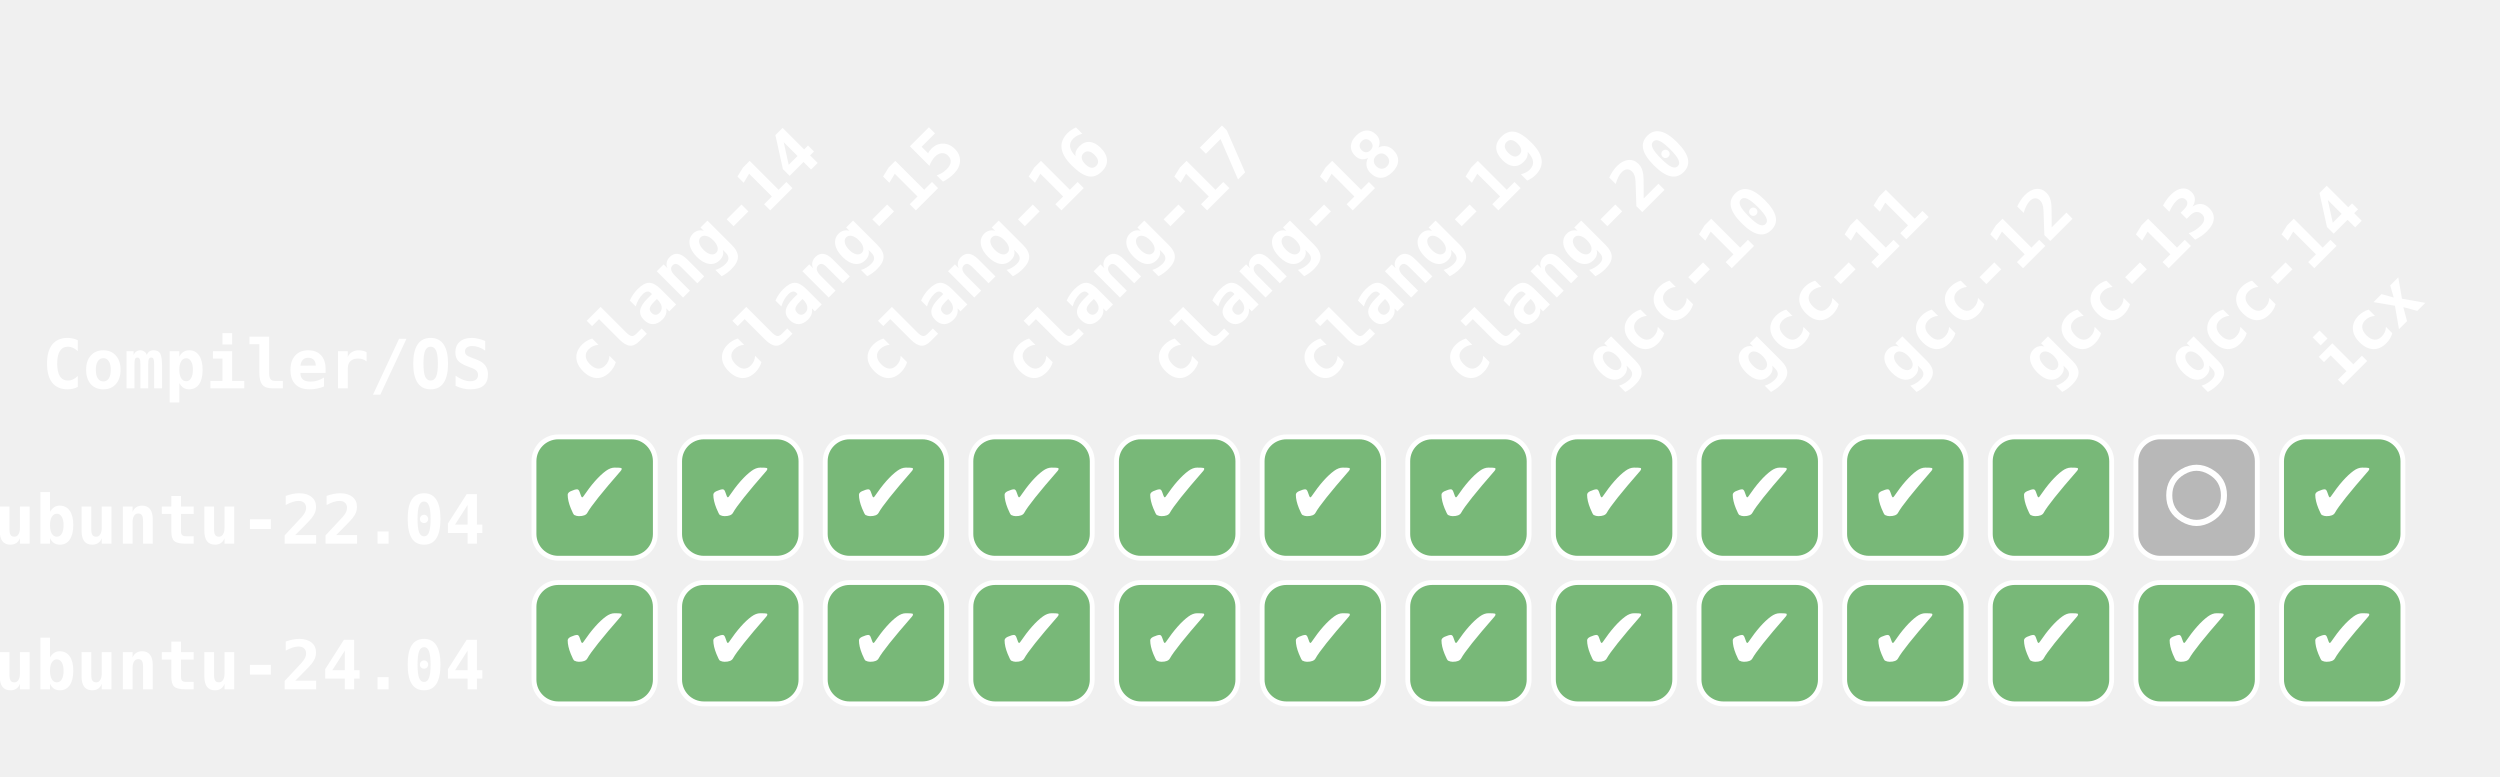
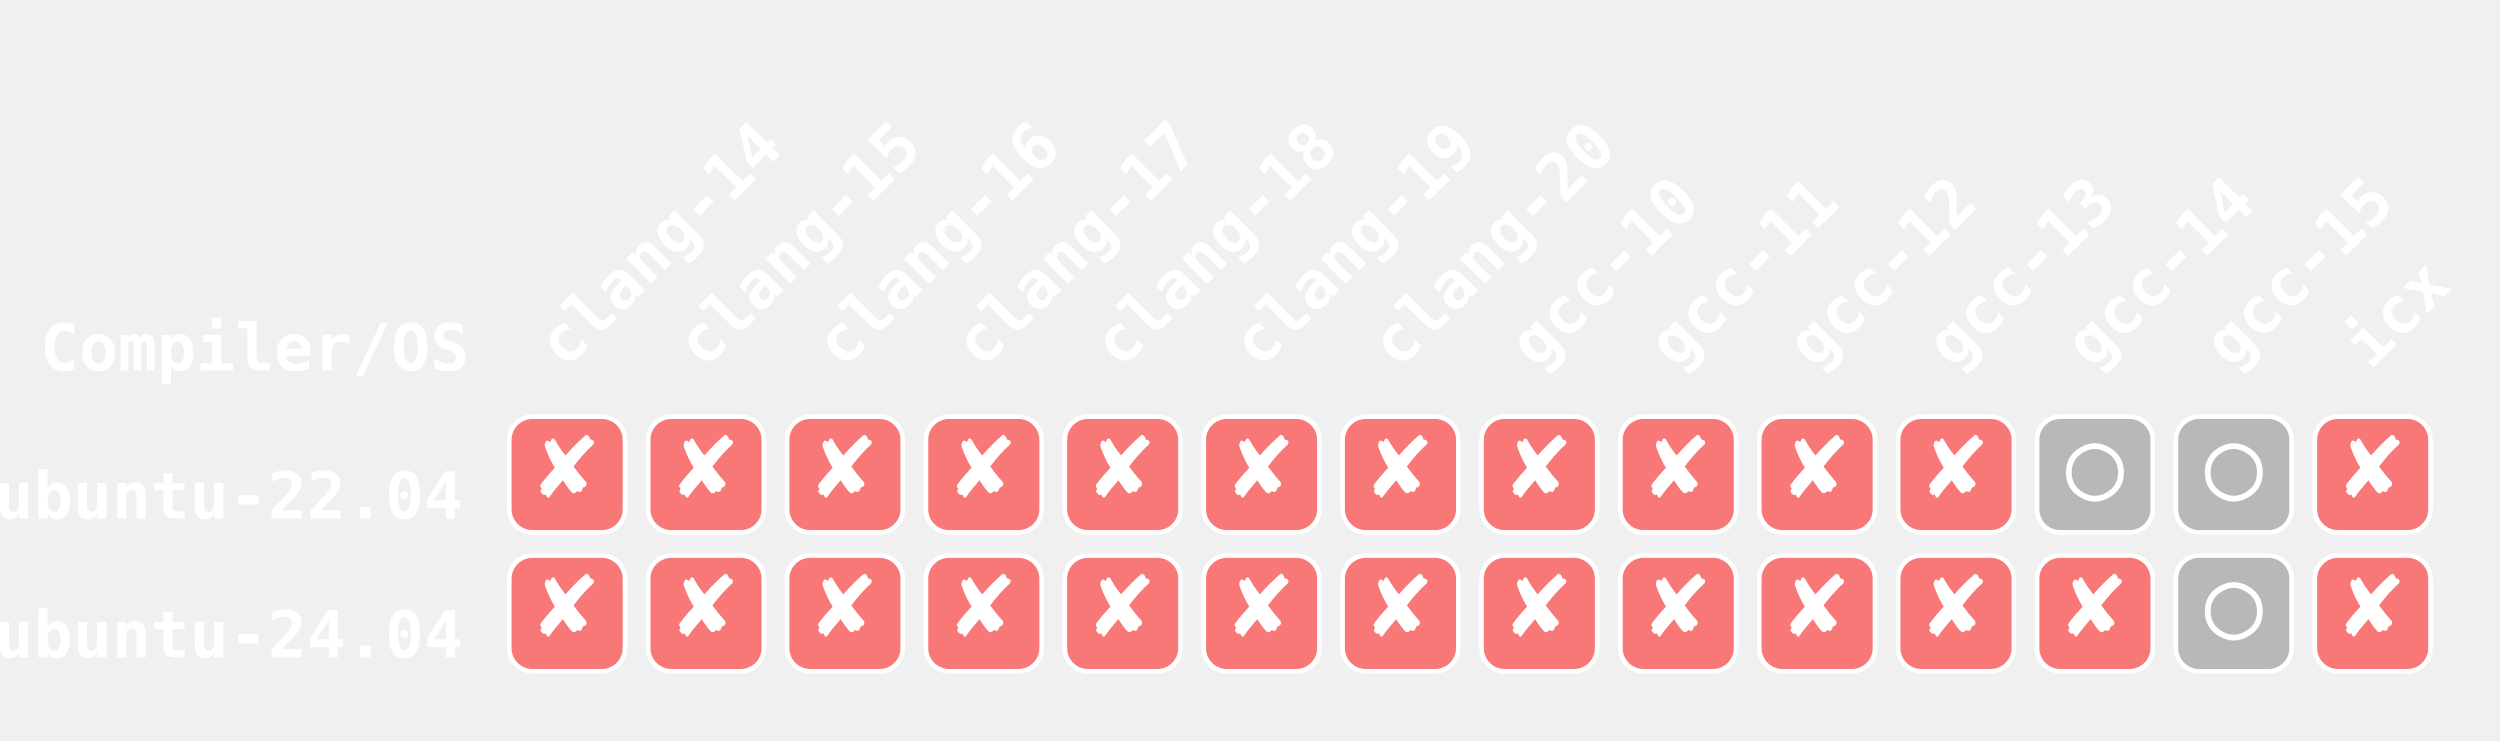
- <svg xmlns="http://www.w3.org/2000/svg" width="515" height="160" font-family="monospace">
+ <svg xmlns="http://www.w3.org/2000/svg" width="540" height="160" font-family="monospace">
  <rect x="0" y="0" width="100%" height="100%" fill="none" />
  <text x="55.0" y="80" font-size="14" text-anchor="middle" font-weight="700" fill="white">Compiler/OS</text>
  <text x="122" y="80" transform="rotate(-45,122,80)" font-size="14" font-weight="700" fill="white">clang-14</text>
  <text x="152" y="80" transform="rotate(-45,152,80)" font-size="14" font-weight="700" fill="white">clang-15</text>
  <text x="182" y="80" transform="rotate(-45,182,80)" font-size="14" font-weight="700" fill="white">clang-16</text>
  <text x="212" y="80" transform="rotate(-45,212,80)" font-size="14" font-weight="700" fill="white">clang-17</text>
  <text x="242" y="80" transform="rotate(-45,242,80)" font-size="14" font-weight="700" fill="white">clang-18</text>
  <text x="272" y="80" transform="rotate(-45,272,80)" font-size="14" font-weight="700" fill="white">clang-19</text>
  <text x="302" y="80" transform="rotate(-45,302,80)" font-size="14" font-weight="700" fill="white">clang-20</text>
  <text x="332" y="80" transform="rotate(-45,332,80)" font-size="14" font-weight="700" fill="white">gcc-10</text>
  <text x="362" y="80" transform="rotate(-45,362,80)" font-size="14" font-weight="700" fill="white">gcc-11</text>
  <text x="392" y="80" transform="rotate(-45,392,80)" font-size="14" font-weight="700" fill="white">gcc-12</text>
  <text x="422" y="80" transform="rotate(-45,422,80)" font-size="14" font-weight="700" fill="white">gcc-13</text>
  <text x="452" y="80" transform="rotate(-45,452,80)" font-size="14" font-weight="700" fill="white">gcc-14</text>
-   <text x="482" y="80" transform="rotate(-45,482,80)" font-size="14" font-weight="700" fill="white">icx</text>
+   <text x="482" y="80" transform="rotate(-45,482,80)" font-size="14" font-weight="700" fill="white">gcc-15</text>
+   <text x="512" y="80" transform="rotate(-45,512,80)" font-size="14" font-weight="700" fill="white">icx</text>
  <text x="100" y="112" font-size="14" text-anchor="end" font-weight="700" fill="white">ubuntu-22.04</text>
  <text x="100" y="142" font-size="14" text-anchor="end" font-weight="700" fill="white">ubuntu-24.04</text>
-   <rect x="110" y="90" width="25" height="25" rx="5" ry="5" fill="green" fill-opacity="0.5" stroke="white" />
-   <text x="122.5" y="107.5" text-anchor="middle" font-size="21" fill="white">✔</text>
-   <rect x="140" y="90" width="25" height="25" rx="5" ry="5" fill="green" fill-opacity="0.5" stroke="white" />
-   <text x="152.5" y="107.5" text-anchor="middle" font-size="21" fill="white">✔</text>
-   <rect x="170" y="90" width="25" height="25" rx="5" ry="5" fill="green" fill-opacity="0.5" stroke="white" />
-   <text x="182.5" y="107.5" text-anchor="middle" font-size="21" fill="white">✔</text>
-   <rect x="200" y="90" width="25" height="25" rx="5" ry="5" fill="green" fill-opacity="0.5" stroke="white" />
-   <text x="212.5" y="107.5" text-anchor="middle" font-size="21" fill="white">✔</text>
-   <rect x="230" y="90" width="25" height="25" rx="5" ry="5" fill="green" fill-opacity="0.5" stroke="white" />
-   <text x="242.5" y="107.5" text-anchor="middle" font-size="21" fill="white">✔</text>
-   <rect x="260" y="90" width="25" height="25" rx="5" ry="5" fill="green" fill-opacity="0.5" stroke="white" />
-   <text x="272.5" y="107.5" text-anchor="middle" font-size="21" fill="white">✔</text>
-   <rect x="290" y="90" width="25" height="25" rx="5" ry="5" fill="green" fill-opacity="0.5" stroke="white" />
-   <text x="302.5" y="107.5" text-anchor="middle" font-size="21" fill="white">✔</text>
-   <rect x="320" y="90" width="25" height="25" rx="5" ry="5" fill="green" fill-opacity="0.5" stroke="white" />
-   <text x="332.5" y="107.5" text-anchor="middle" font-size="21" fill="white">✔</text>
-   <rect x="350" y="90" width="25" height="25" rx="5" ry="5" fill="green" fill-opacity="0.5" stroke="white" />
-   <text x="362.5" y="107.5" text-anchor="middle" font-size="21" fill="white">✔</text>
-   <rect x="380" y="90" width="25" height="25" rx="5" ry="5" fill="green" fill-opacity="0.5" stroke="white" />
-   <text x="392.5" y="107.5" text-anchor="middle" font-size="21" fill="white">✔</text>
-   <rect x="410" y="90" width="25" height="25" rx="5" ry="5" fill="green" fill-opacity="0.5" stroke="white" />
-   <text x="422.5" y="107.5" text-anchor="middle" font-size="21" fill="white">✔</text>
+   <rect x="110" y="90" width="25" height="25" rx="5" ry="5" fill="red" fill-opacity="0.5" stroke="white" />
+   <text x="122.5" y="107.5" text-anchor="middle" font-size="21" fill="white">✘</text>
+   <rect x="140" y="90" width="25" height="25" rx="5" ry="5" fill="red" fill-opacity="0.5" stroke="white" />
+   <text x="152.5" y="107.5" text-anchor="middle" font-size="21" fill="white">✘</text>
+   <rect x="170" y="90" width="25" height="25" rx="5" ry="5" fill="red" fill-opacity="0.5" stroke="white" />
+   <text x="182.5" y="107.5" text-anchor="middle" font-size="21" fill="white">✘</text>
+   <rect x="200" y="90" width="25" height="25" rx="5" ry="5" fill="red" fill-opacity="0.5" stroke="white" />
+   <text x="212.5" y="107.5" text-anchor="middle" font-size="21" fill="white">✘</text>
+   <rect x="230" y="90" width="25" height="25" rx="5" ry="5" fill="red" fill-opacity="0.5" stroke="white" />
+   <text x="242.5" y="107.5" text-anchor="middle" font-size="21" fill="white">✘</text>
+   <rect x="260" y="90" width="25" height="25" rx="5" ry="5" fill="red" fill-opacity="0.5" stroke="white" />
+   <text x="272.5" y="107.5" text-anchor="middle" font-size="21" fill="white">✘</text>
+   <rect x="290" y="90" width="25" height="25" rx="5" ry="5" fill="red" fill-opacity="0.5" stroke="white" />
+   <text x="302.5" y="107.5" text-anchor="middle" font-size="21" fill="white">✘</text>
+   <rect x="320" y="90" width="25" height="25" rx="5" ry="5" fill="red" fill-opacity="0.5" stroke="white" />
+   <text x="332.5" y="107.5" text-anchor="middle" font-size="21" fill="white">✘</text>
+   <rect x="350" y="90" width="25" height="25" rx="5" ry="5" fill="red" fill-opacity="0.5" stroke="white" />
+   <text x="362.5" y="107.5" text-anchor="middle" font-size="21" fill="white">✘</text>
+   <rect x="380" y="90" width="25" height="25" rx="5" ry="5" fill="red" fill-opacity="0.5" stroke="white" />
+   <text x="392.5" y="107.5" text-anchor="middle" font-size="21" fill="white">✘</text>
+   <rect x="410" y="90" width="25" height="25" rx="5" ry="5" fill="red" fill-opacity="0.5" stroke="white" />
+   <text x="422.5" y="107.5" text-anchor="middle" font-size="21" fill="white">✘</text>
  <rect x="440" y="90" width="25" height="25" rx="5" ry="5" fill="gray" fill-opacity="0.5" stroke="white" />
  <text x="452.5" y="107.5" text-anchor="middle" font-size="21" fill="white">○</text>
-   <rect x="470" y="90" width="25" height="25" rx="5" ry="5" fill="green" fill-opacity="0.5" stroke="white" />
-   <text x="482.5" y="107.5" text-anchor="middle" font-size="21" fill="white">✔</text>
-   <rect x="110" y="120" width="25" height="25" rx="5" ry="5" fill="green" fill-opacity="0.5" stroke="white" />
-   <text x="122.5" y="137.5" text-anchor="middle" font-size="21" fill="white">✔</text>
-   <rect x="140" y="120" width="25" height="25" rx="5" ry="5" fill="green" fill-opacity="0.5" stroke="white" />
-   <text x="152.5" y="137.5" text-anchor="middle" font-size="21" fill="white">✔</text>
-   <rect x="170" y="120" width="25" height="25" rx="5" ry="5" fill="green" fill-opacity="0.5" stroke="white" />
-   <text x="182.5" y="137.5" text-anchor="middle" font-size="21" fill="white">✔</text>
-   <rect x="200" y="120" width="25" height="25" rx="5" ry="5" fill="green" fill-opacity="0.5" stroke="white" />
-   <text x="212.5" y="137.5" text-anchor="middle" font-size="21" fill="white">✔</text>
-   <rect x="230" y="120" width="25" height="25" rx="5" ry="5" fill="green" fill-opacity="0.5" stroke="white" />
-   <text x="242.5" y="137.5" text-anchor="middle" font-size="21" fill="white">✔</text>
-   <rect x="260" y="120" width="25" height="25" rx="5" ry="5" fill="green" fill-opacity="0.5" stroke="white" />
-   <text x="272.5" y="137.5" text-anchor="middle" font-size="21" fill="white">✔</text>
-   <rect x="290" y="120" width="25" height="25" rx="5" ry="5" fill="green" fill-opacity="0.5" stroke="white" />
-   <text x="302.5" y="137.5" text-anchor="middle" font-size="21" fill="white">✔</text>
-   <rect x="320" y="120" width="25" height="25" rx="5" ry="5" fill="green" fill-opacity="0.5" stroke="white" />
-   <text x="332.5" y="137.5" text-anchor="middle" font-size="21" fill="white">✔</text>
-   <rect x="350" y="120" width="25" height="25" rx="5" ry="5" fill="green" fill-opacity="0.5" stroke="white" />
-   <text x="362.5" y="137.5" text-anchor="middle" font-size="21" fill="white">✔</text>
-   <rect x="380" y="120" width="25" height="25" rx="5" ry="5" fill="green" fill-opacity="0.5" stroke="white" />
-   <text x="392.5" y="137.5" text-anchor="middle" font-size="21" fill="white">✔</text>
-   <rect x="410" y="120" width="25" height="25" rx="5" ry="5" fill="green" fill-opacity="0.5" stroke="white" />
-   <text x="422.5" y="137.5" text-anchor="middle" font-size="21" fill="white">✔</text>
-   <rect x="440" y="120" width="25" height="25" rx="5" ry="5" fill="green" fill-opacity="0.5" stroke="white" />
-   <text x="452.5" y="137.5" text-anchor="middle" font-size="21" fill="white">✔</text>
-   <rect x="470" y="120" width="25" height="25" rx="5" ry="5" fill="green" fill-opacity="0.5" stroke="white" />
-   <text x="482.5" y="137.5" text-anchor="middle" font-size="21" fill="white">✔</text>
+   <rect x="470" y="90" width="25" height="25" rx="5" ry="5" fill="gray" fill-opacity="0.5" stroke="white" />
+   <text x="482.5" y="107.5" text-anchor="middle" font-size="21" fill="white">○</text>
+   <rect x="500" y="90" width="25" height="25" rx="5" ry="5" fill="red" fill-opacity="0.5" stroke="white" />
+   <text x="512.5" y="107.5" text-anchor="middle" font-size="21" fill="white">✘</text>
+   <rect x="110" y="120" width="25" height="25" rx="5" ry="5" fill="red" fill-opacity="0.5" stroke="white" />
+   <text x="122.5" y="137.5" text-anchor="middle" font-size="21" fill="white">✘</text>
+   <rect x="140" y="120" width="25" height="25" rx="5" ry="5" fill="red" fill-opacity="0.5" stroke="white" />
+   <text x="152.5" y="137.5" text-anchor="middle" font-size="21" fill="white">✘</text>
+   <rect x="170" y="120" width="25" height="25" rx="5" ry="5" fill="red" fill-opacity="0.5" stroke="white" />
+   <text x="182.5" y="137.5" text-anchor="middle" font-size="21" fill="white">✘</text>
+   <rect x="200" y="120" width="25" height="25" rx="5" ry="5" fill="red" fill-opacity="0.5" stroke="white" />
+   <text x="212.5" y="137.5" text-anchor="middle" font-size="21" fill="white">✘</text>
+   <rect x="230" y="120" width="25" height="25" rx="5" ry="5" fill="red" fill-opacity="0.5" stroke="white" />
+   <text x="242.5" y="137.5" text-anchor="middle" font-size="21" fill="white">✘</text>
+   <rect x="260" y="120" width="25" height="25" rx="5" ry="5" fill="red" fill-opacity="0.5" stroke="white" />
+   <text x="272.5" y="137.5" text-anchor="middle" font-size="21" fill="white">✘</text>
+   <rect x="290" y="120" width="25" height="25" rx="5" ry="5" fill="red" fill-opacity="0.5" stroke="white" />
+   <text x="302.5" y="137.5" text-anchor="middle" font-size="21" fill="white">✘</text>
+   <rect x="320" y="120" width="25" height="25" rx="5" ry="5" fill="red" fill-opacity="0.5" stroke="white" />
+   <text x="332.5" y="137.5" text-anchor="middle" font-size="21" fill="white">✘</text>
+   <rect x="350" y="120" width="25" height="25" rx="5" ry="5" fill="red" fill-opacity="0.5" stroke="white" />
+   <text x="362.5" y="137.5" text-anchor="middle" font-size="21" fill="white">✘</text>
+   <rect x="380" y="120" width="25" height="25" rx="5" ry="5" fill="red" fill-opacity="0.5" stroke="white" />
+   <text x="392.5" y="137.5" text-anchor="middle" font-size="21" fill="white">✘</text>
+   <rect x="410" y="120" width="25" height="25" rx="5" ry="5" fill="red" fill-opacity="0.5" stroke="white" />
+   <text x="422.5" y="137.5" text-anchor="middle" font-size="21" fill="white">✘</text>
+   <rect x="440" y="120" width="25" height="25" rx="5" ry="5" fill="red" fill-opacity="0.5" stroke="white" />
+   <text x="452.5" y="137.5" text-anchor="middle" font-size="21" fill="white">✘</text>
+   <rect x="470" y="120" width="25" height="25" rx="5" ry="5" fill="gray" fill-opacity="0.5" stroke="white" />
+   <text x="482.5" y="137.5" text-anchor="middle" font-size="21" fill="white">○</text>
+   <rect x="500" y="120" width="25" height="25" rx="5" ry="5" fill="red" fill-opacity="0.5" stroke="white" />
+   <text x="512.5" y="137.5" text-anchor="middle" font-size="21" fill="white">✘</text>
</svg>
